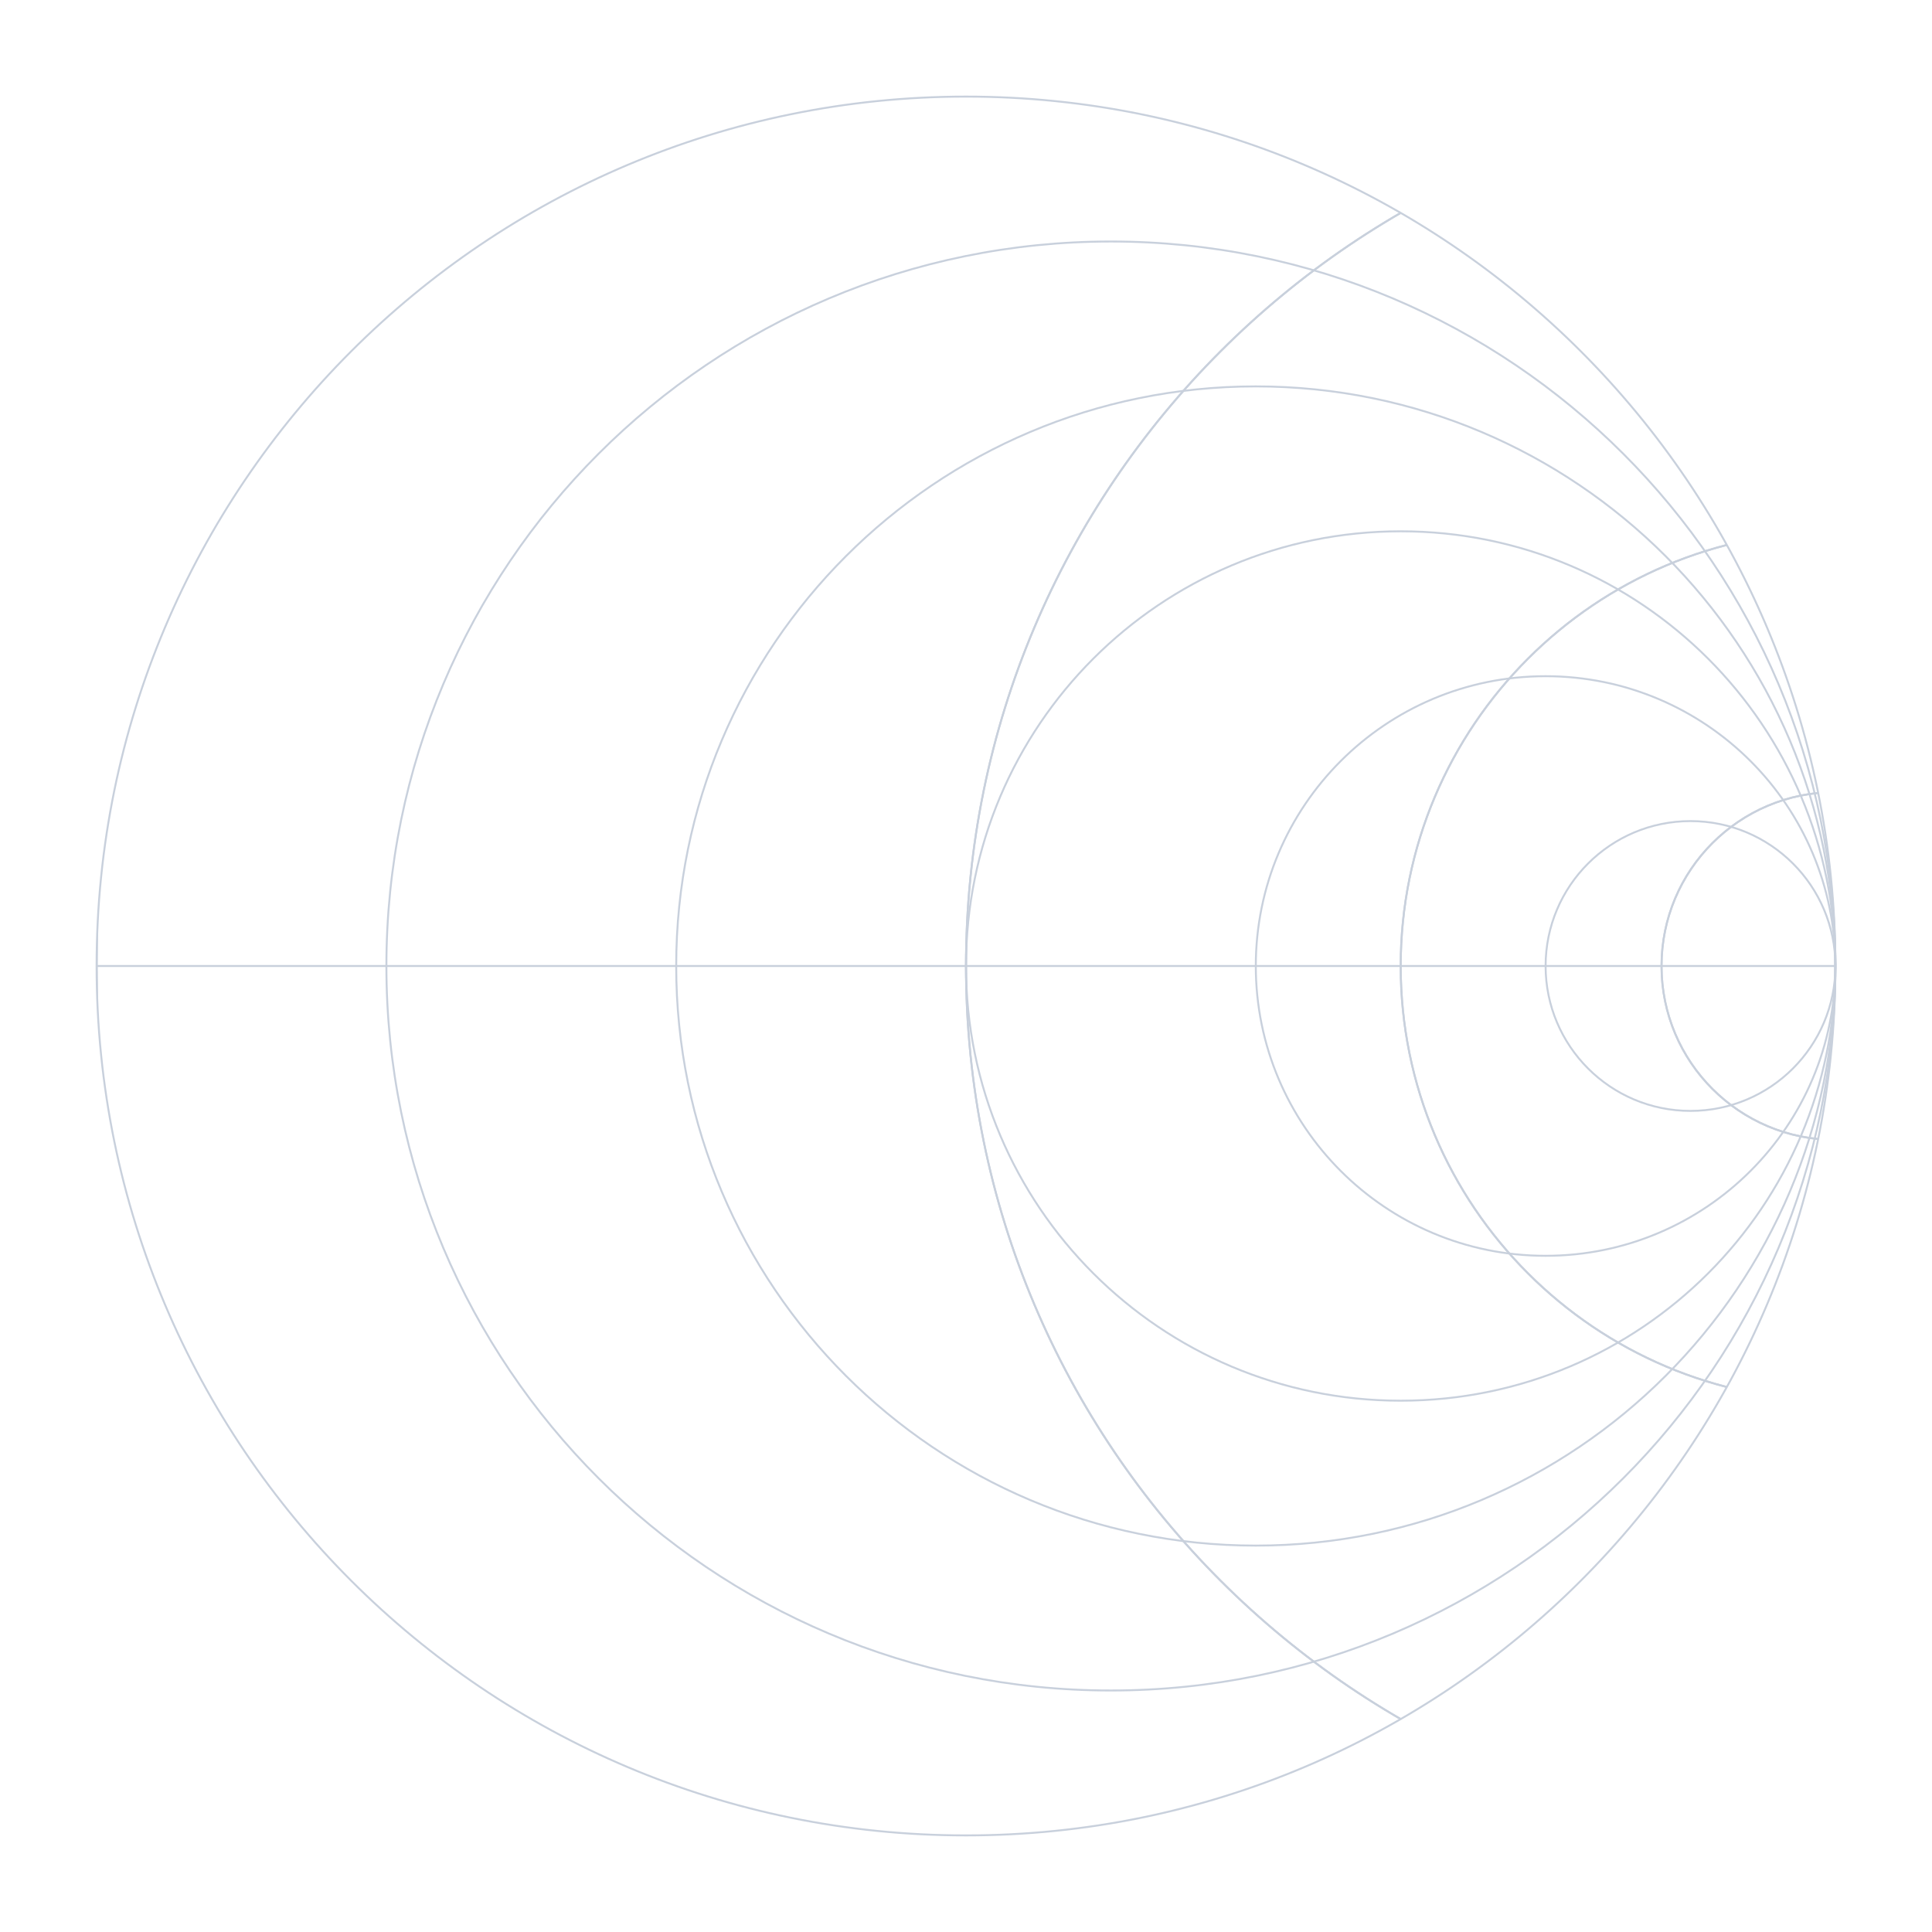
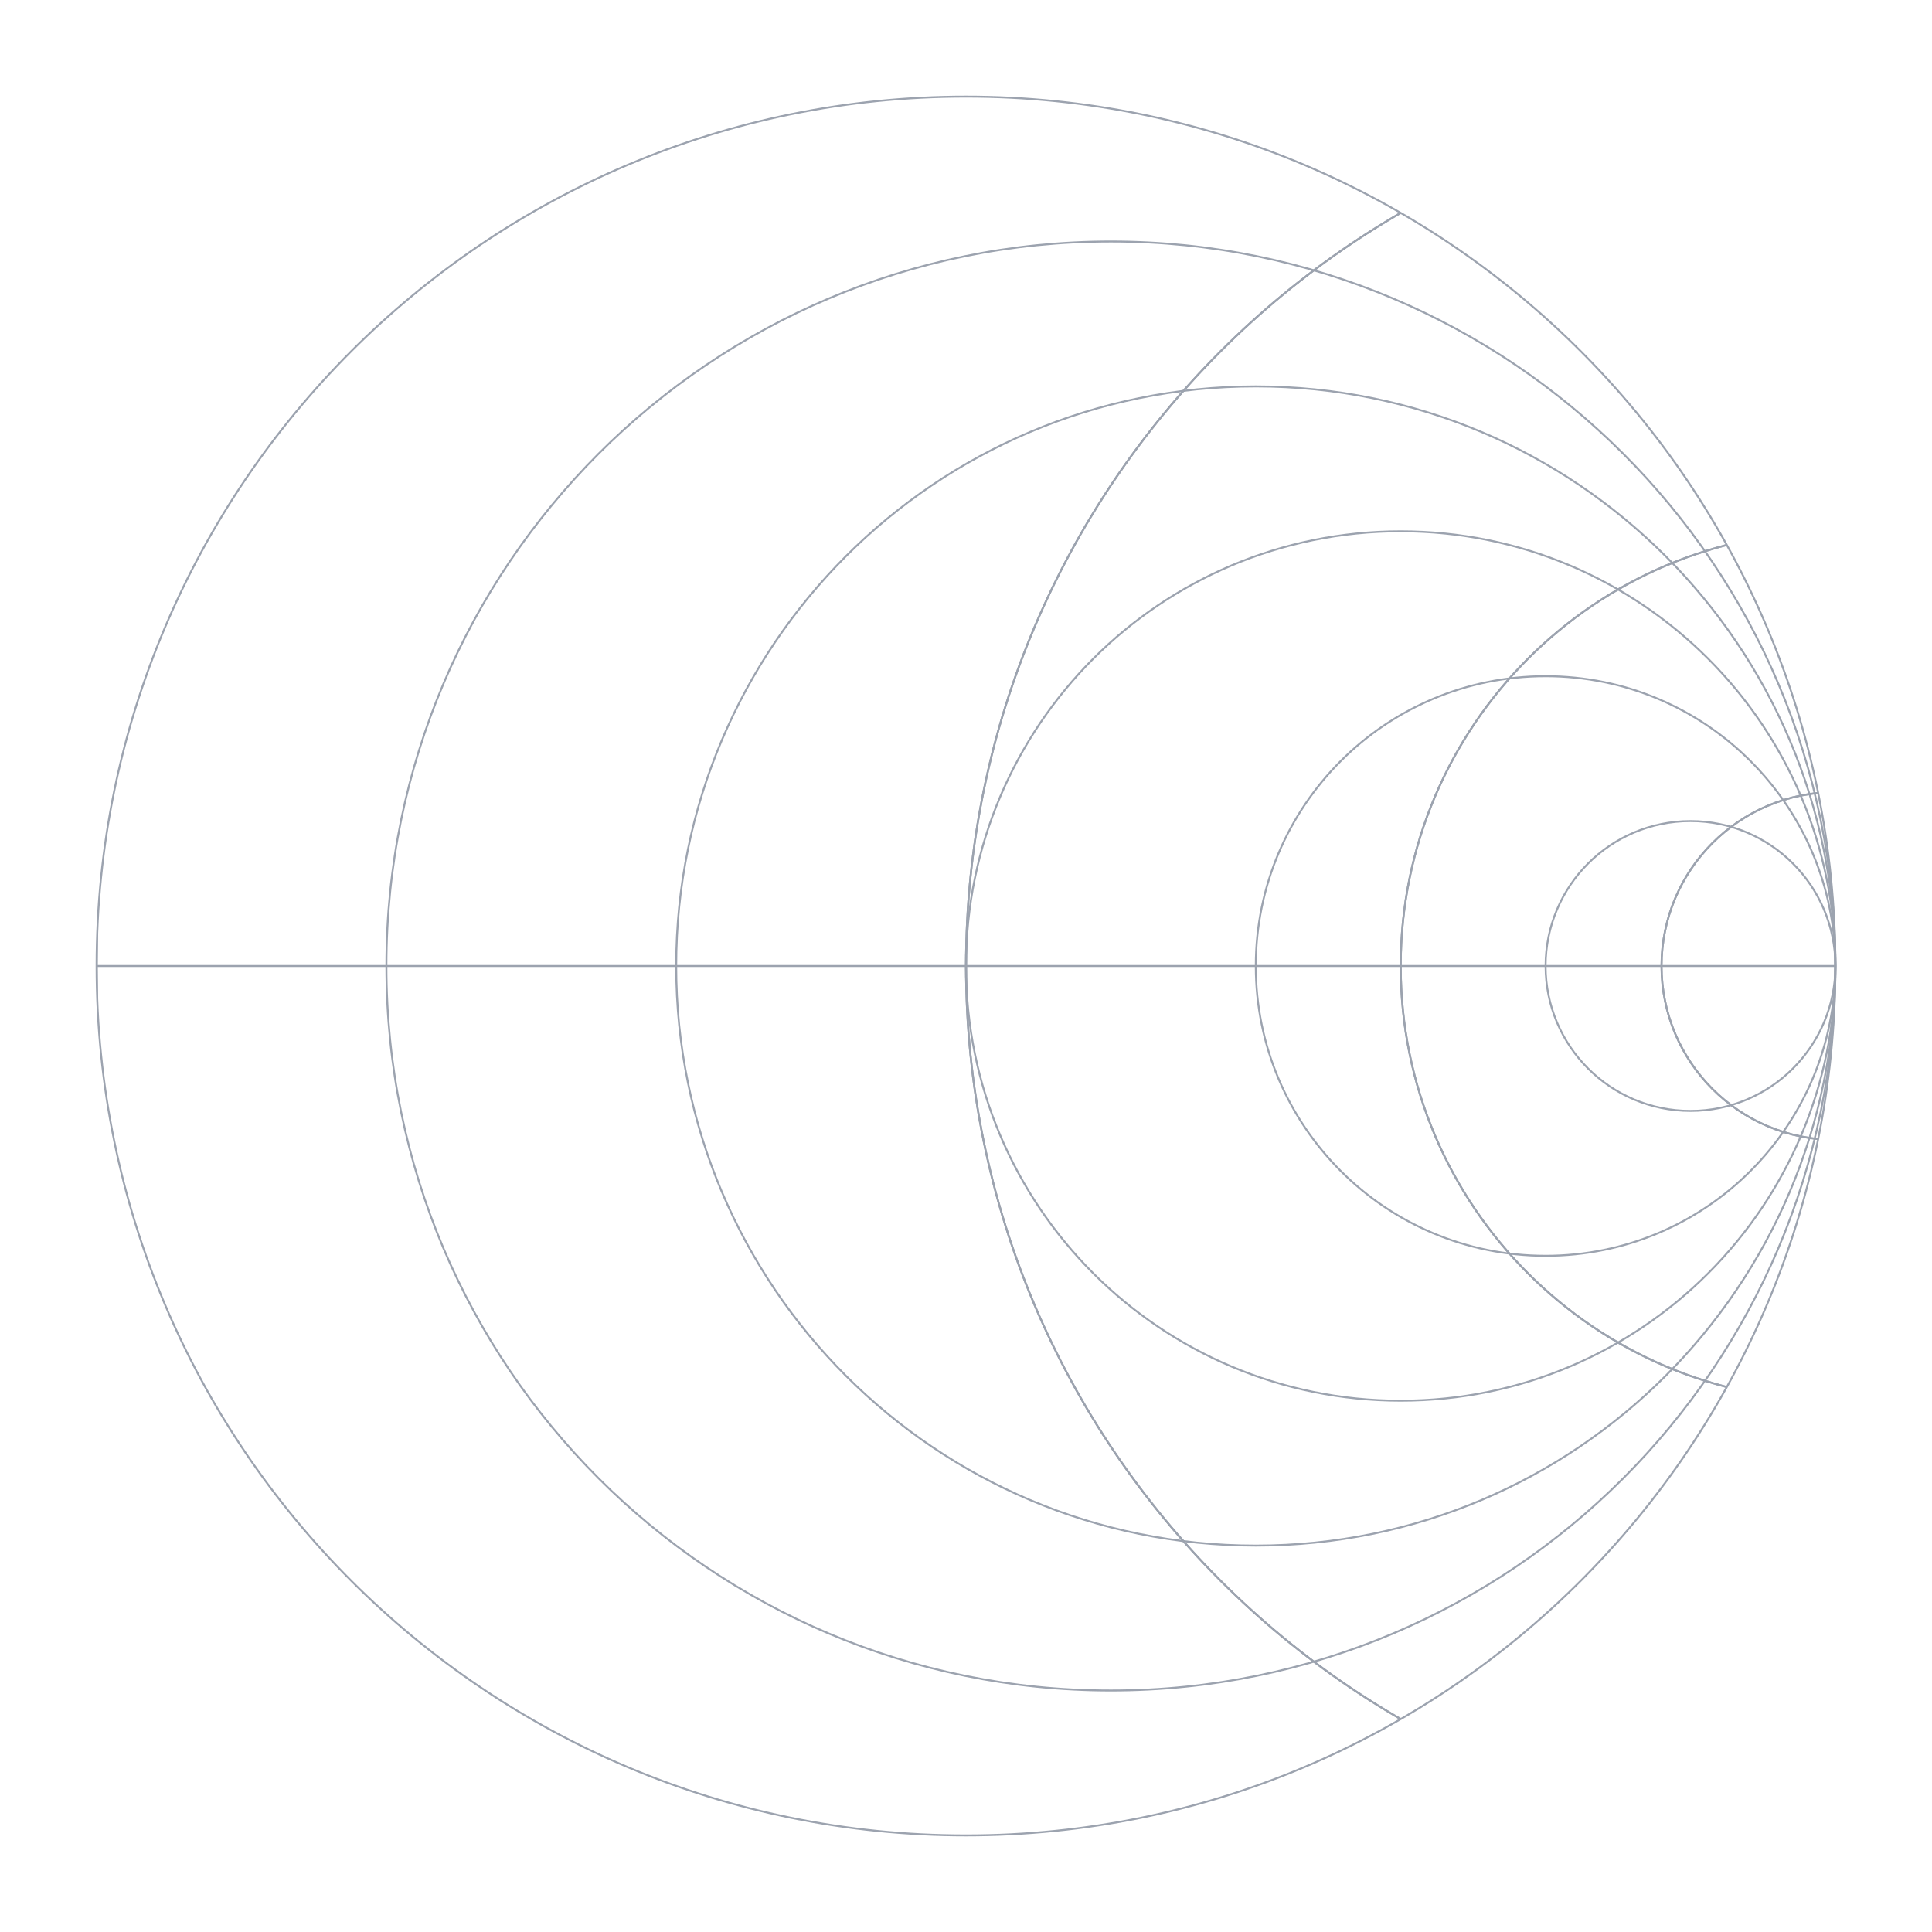
<svg xmlns="http://www.w3.org/2000/svg" viewBox="0 0 1000 1000" fill="none">
-   <g stroke="#c8d0dc" stroke-width="1" opacity="1">
+   <g stroke="#9CA3AF" stroke-width="1" opacity="1">
    <circle cx="500" cy="500" r="450" />
    <circle cx="575" cy="500" r="375" />
    <circle cx="650" cy="500" r="300" />
    <circle cx="725" cy="500" r="225" />
    <circle cx="800" cy="500" r="150" />
    <circle cx="875" cy="500" r="75" />
    <circle cx="950" cy="500" r="2250" clip-path="url(#smith-clip)" />
    <circle cx="950" cy="500" r="900" clip-path="url(#smith-clip)" />
    <circle cx="950" cy="500" r="450" clip-path="url(#smith-clip)" />
    <circle cx="950" cy="500" r="225" clip-path="url(#smith-clip)" />
    <circle cx="950" cy="500" r="90" clip-path="url(#smith-clip)" />
    <circle cx="950" cy="500" r="2250" clip-path="url(#smith-clip)" transform="scale(1,-1) translate(0,-1000)" />
    <circle cx="950" cy="500" r="900" clip-path="url(#smith-clip)" transform="scale(1,-1) translate(0,-1000)" />
    <circle cx="950" cy="500" r="450" clip-path="url(#smith-clip)" transform="scale(1,-1) translate(0,-1000)" />
    <circle cx="950" cy="500" r="225" clip-path="url(#smith-clip)" transform="scale(1,-1) translate(0,-1000)" />
    <circle cx="950" cy="500" r="90" clip-path="url(#smith-clip)" transform="scale(1,-1) translate(0,-1000)" />
    <line x1="50" y1="500" x2="950" y2="500" />
  </g>
  <defs>
    <clipPath id="smith-clip">
      <circle cx="500" cy="500" r="450" />
    </clipPath>
  </defs>
</svg>
